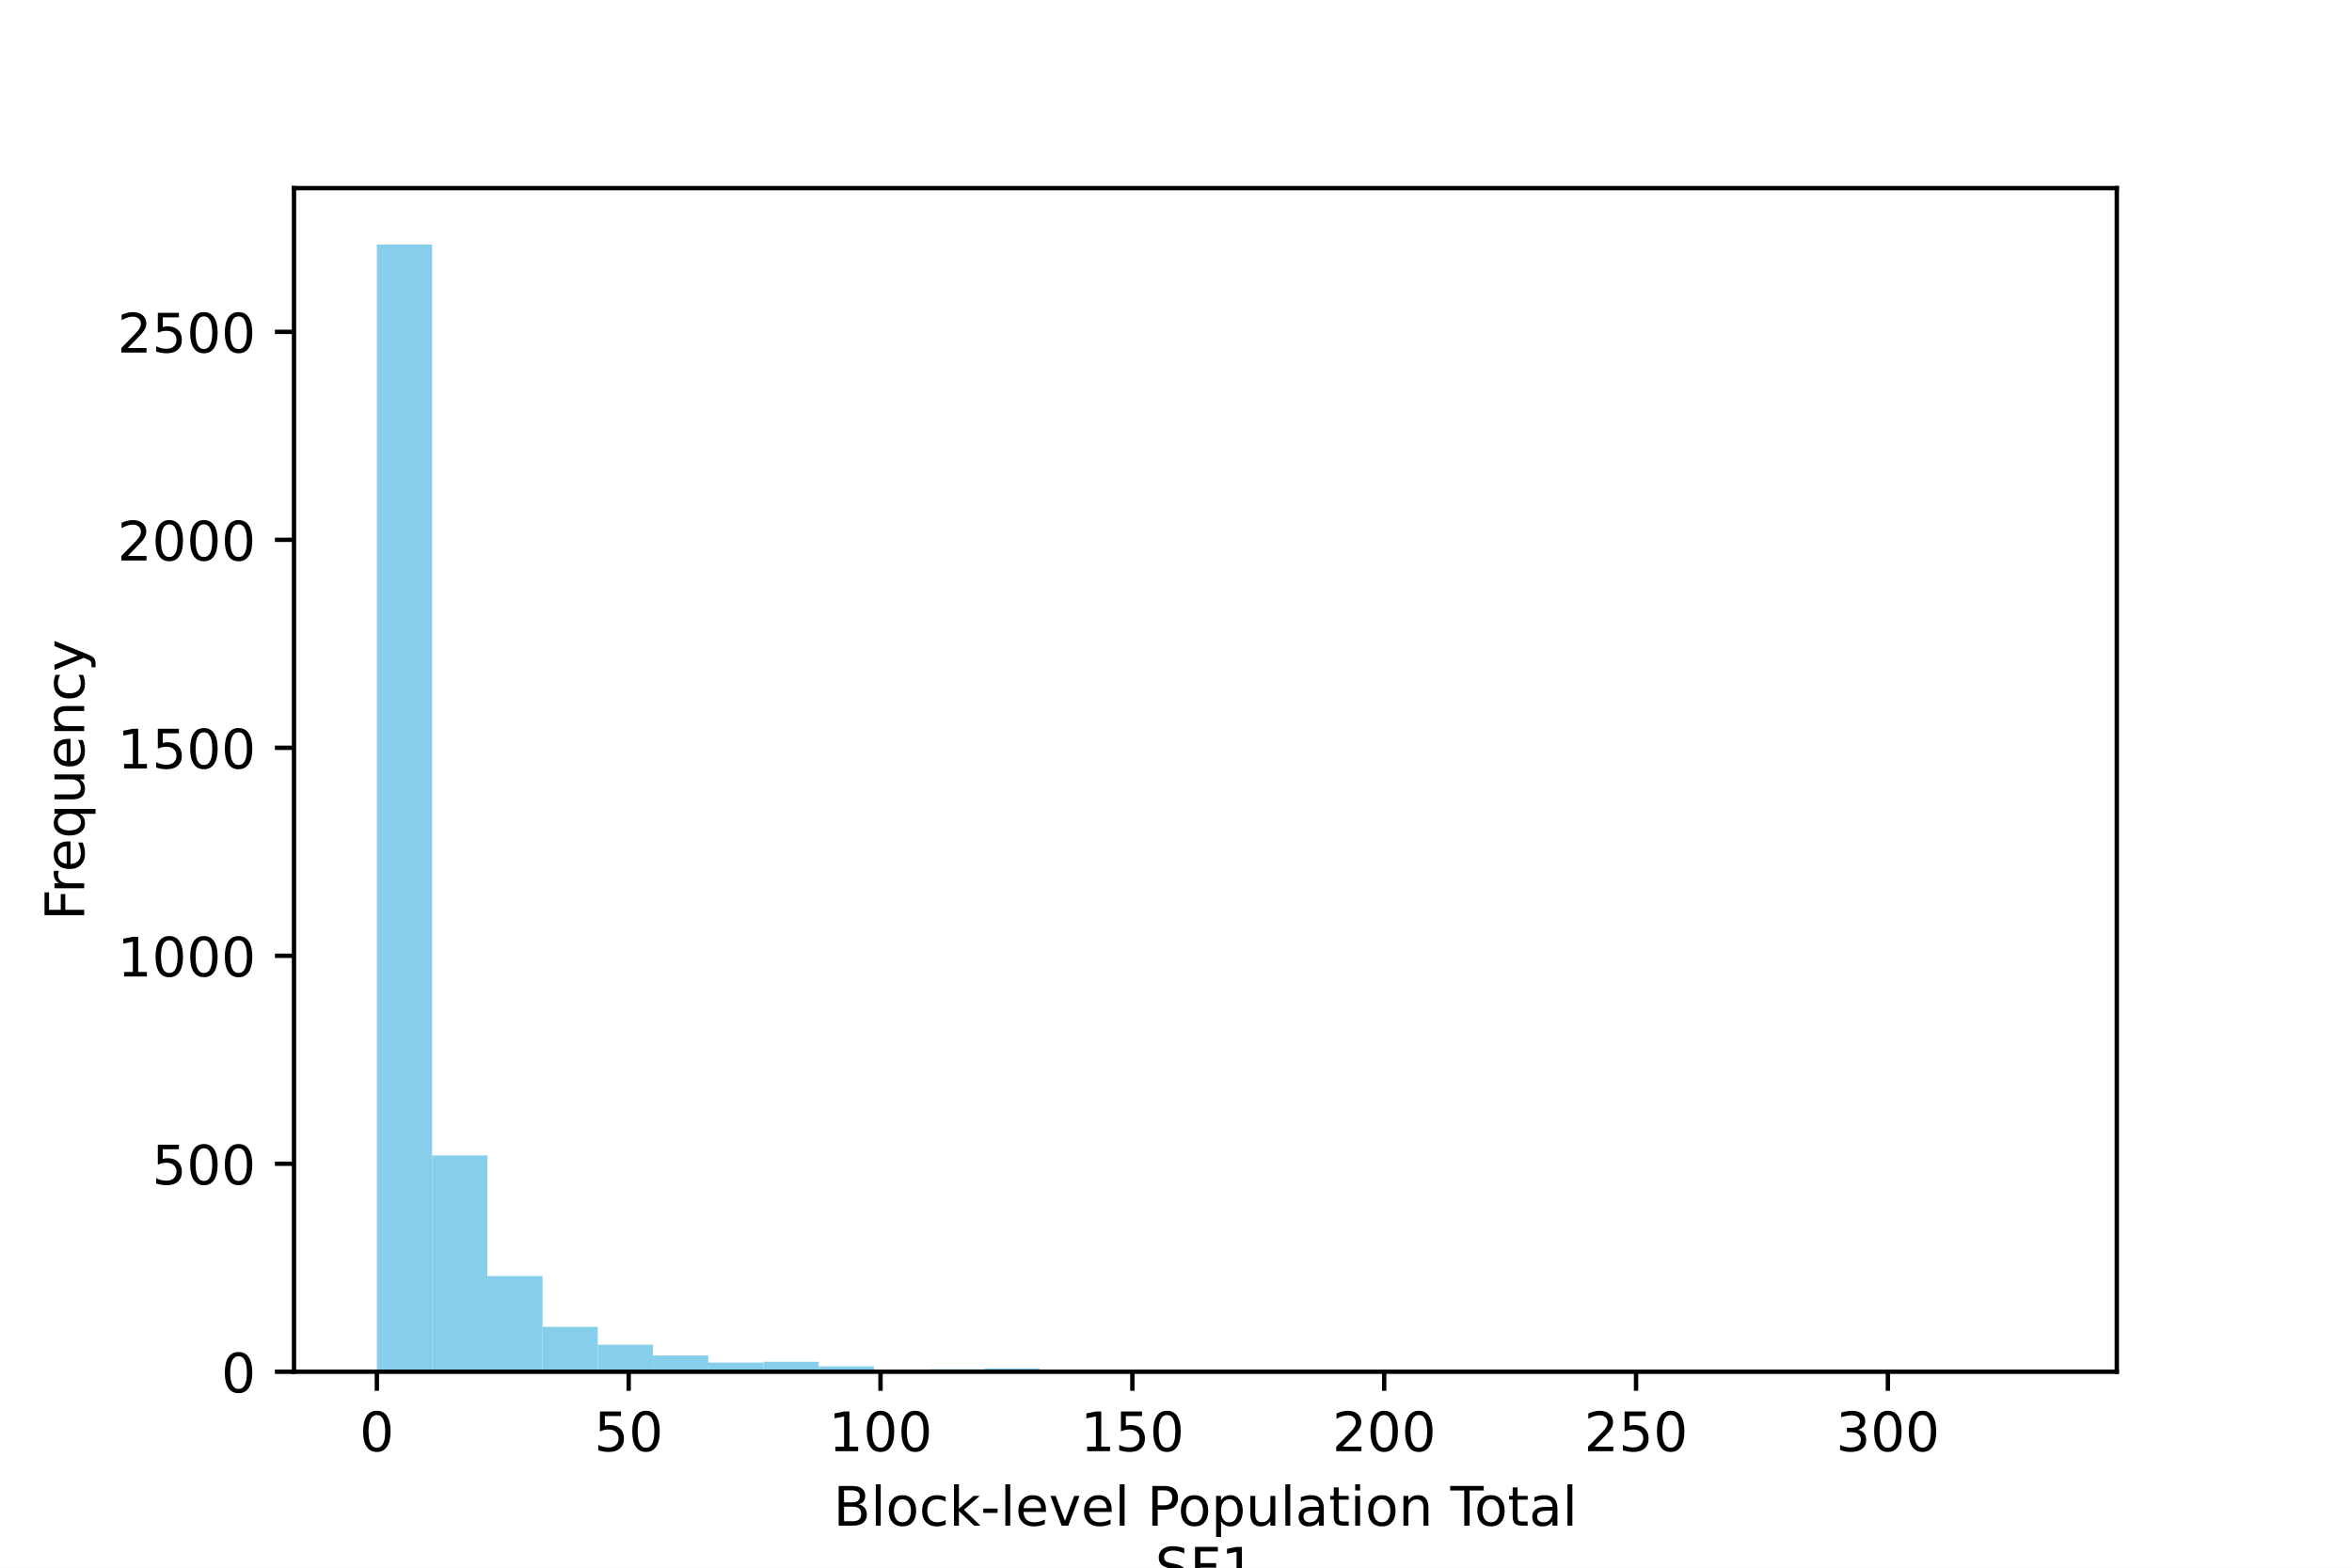
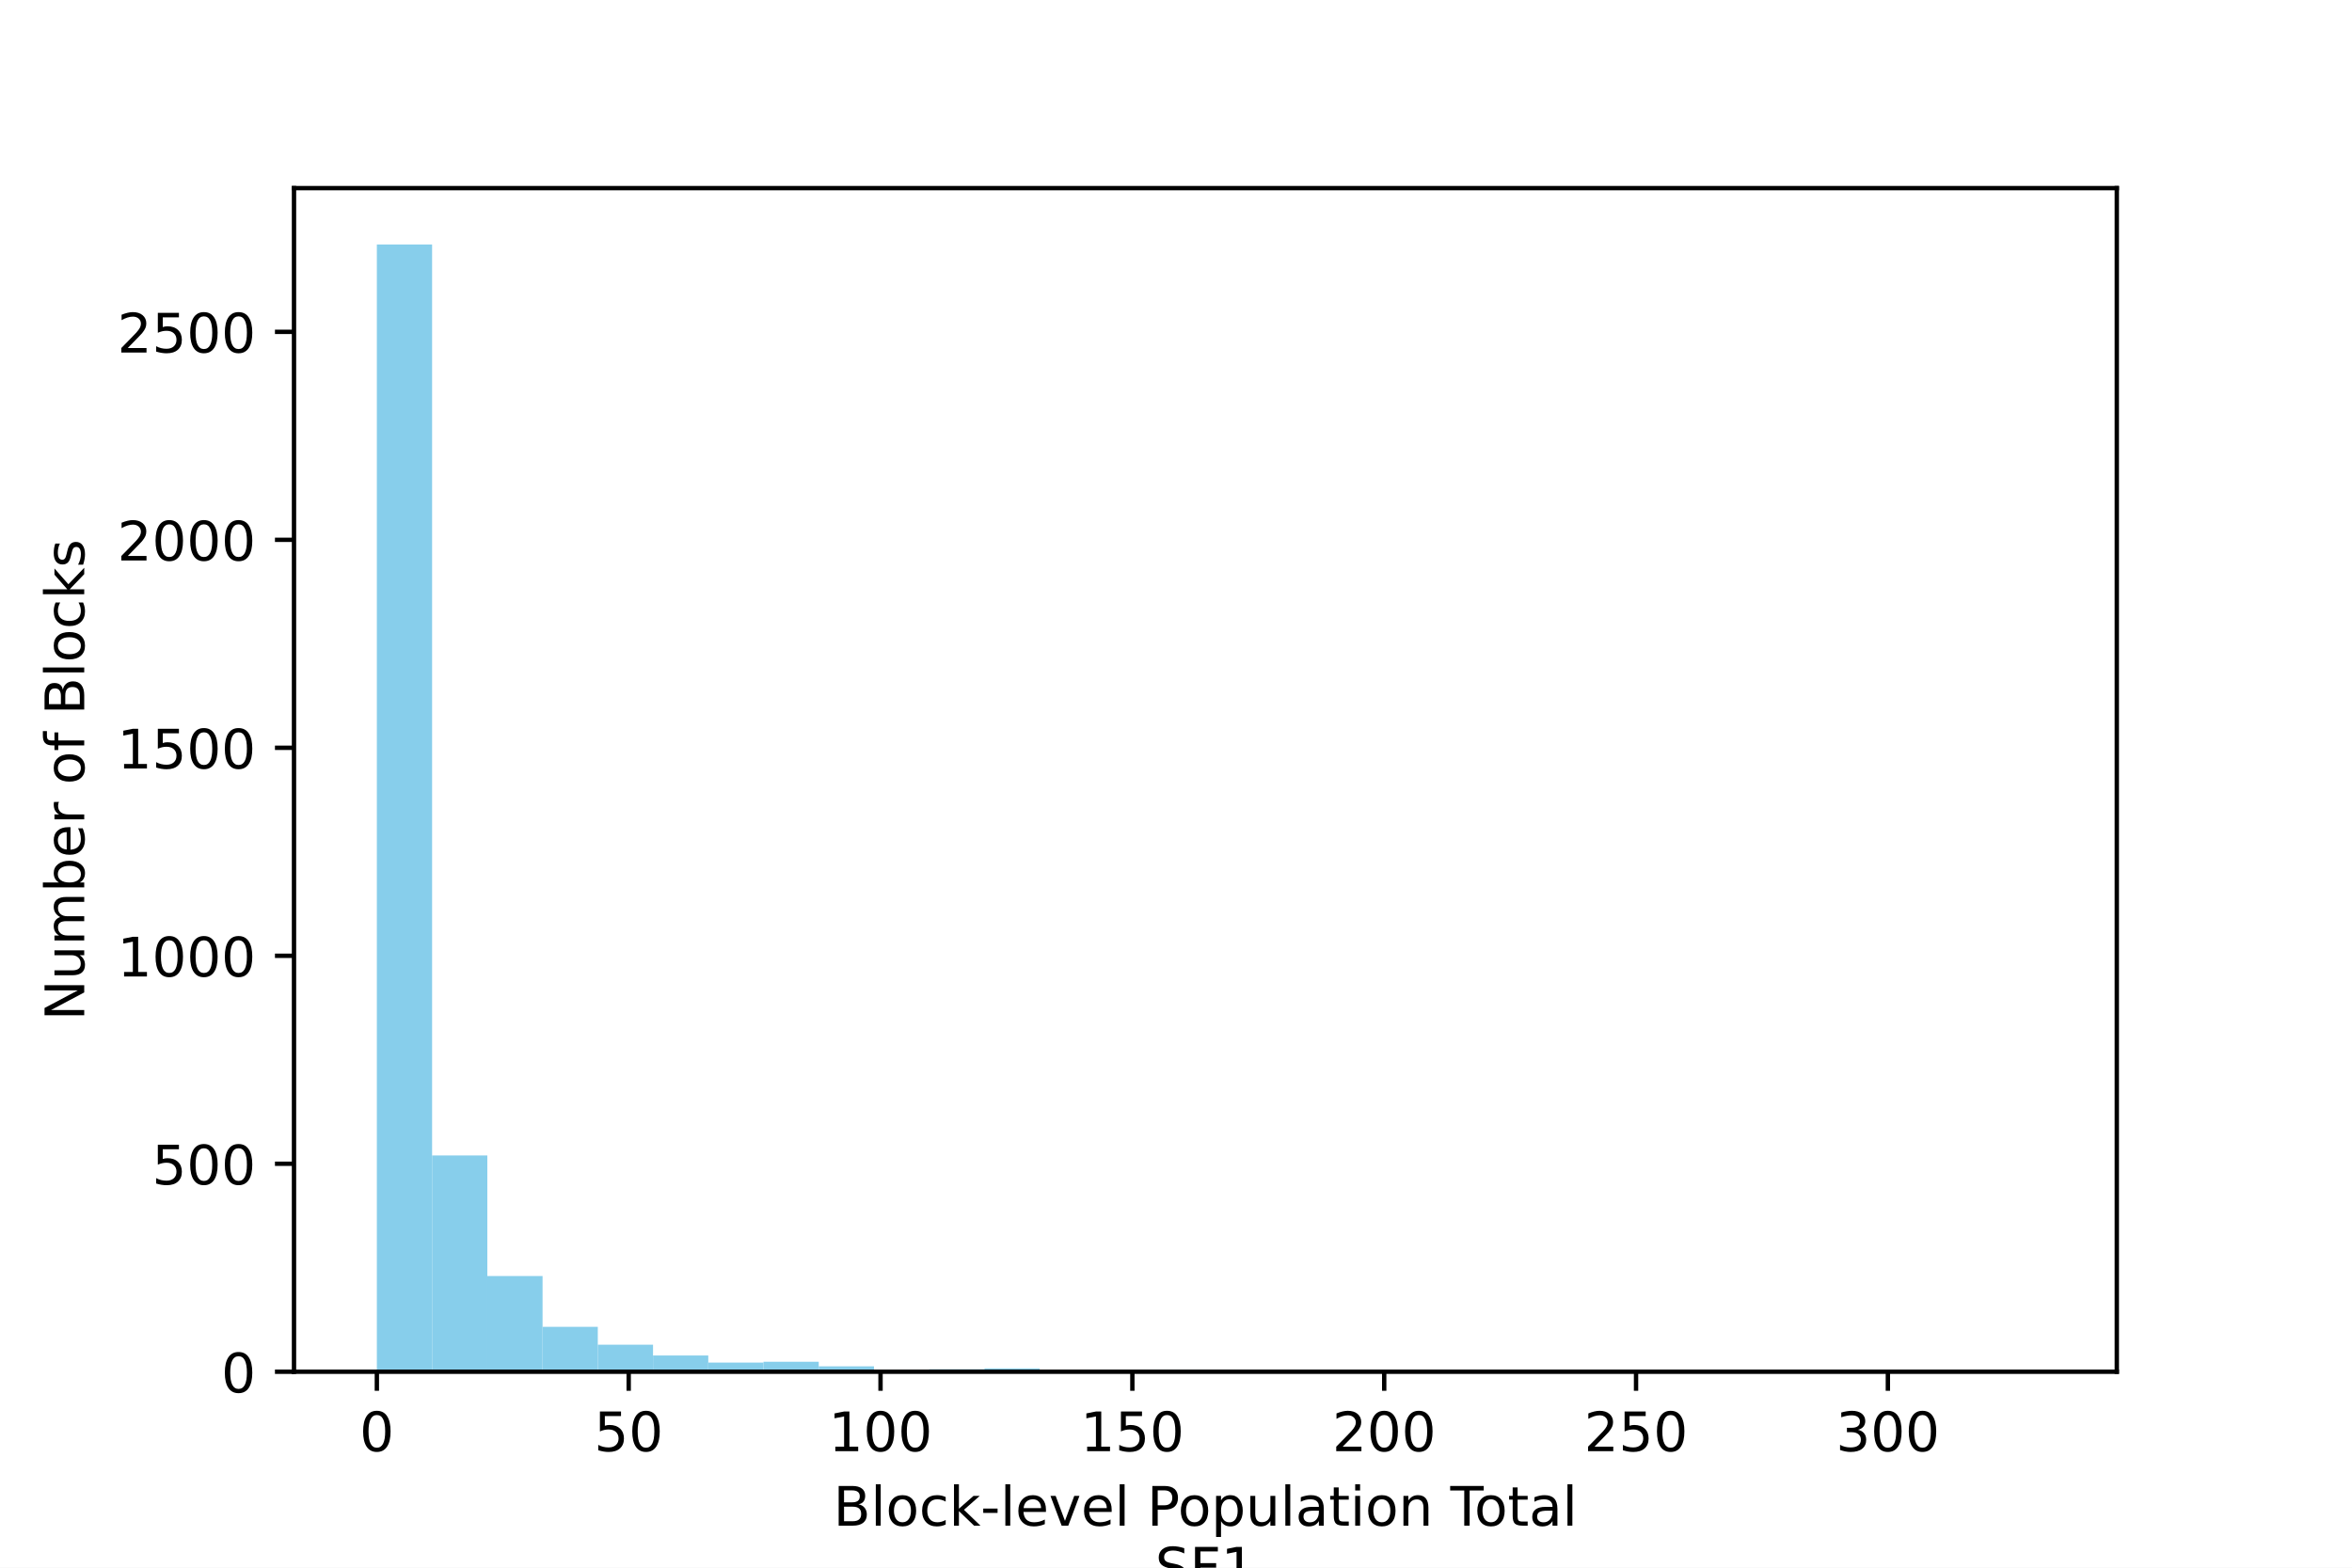
<svg xmlns="http://www.w3.org/2000/svg" xmlns:xlink="http://www.w3.org/1999/xlink" height="288pt" version="1.1" viewBox="0 0 432 288" width="432pt">
  <defs>
    <style type="text/css">
*{stroke-linecap:butt;stroke-linejoin:round;}
  </style>
  </defs>
  <g id="figure_1">
    <g id="patch_1">
      <path d="M 0 288  L 432 288  L 432 0  L 0 0  z " style="fill:#ffffff;" />
    </g>
    <g id="axes_1">
      <g id="patch_2">
        <path d="M 54 252  L 388.8 252  L 388.8 34.56  L 54 34.56  z " style="fill:#ffffff;" />
      </g>
      <g id="patch_3">
-         <path clip-path="url(#p2e52cd8419)" d="M 69.218 252  L 79.364 252  L 79.364 44.914  L 69.218 44.914  z " style="fill:#87ceeb;" />
+         <path clip-path="url(#p27dd9c31ef)" d="M 69.218 252  L 79.364 252  L 79.364 44.914  L 69.218 44.914  z " style="fill:#87ceeb;" />
      </g>
      <g id="patch_4">
-         <path clip-path="url(#p2e52cd8419)" d="M 79.364 252  L 89.509 252  L 89.509 212.264  L 79.364 212.264  z " style="fill:#87ceeb;" />
+         <path clip-path="url(#p27dd9c31ef)" d="M 79.364 252  L 89.509 252  L 89.509 212.264  L 79.364 212.264  z " style="fill:#87ceeb;" />
      </g>
      <g id="patch_5">
-         <path clip-path="url(#p2e52cd8419)" d="M 89.509 252  L 99.655 252  L 99.655 234.424  L 89.509 234.424  z " style="fill:#87ceeb;" />
+         <path clip-path="url(#p27dd9c31ef)" d="M 89.509 252  L 99.655 252  L 99.655 234.424  L 89.509 234.424  z " style="fill:#87ceeb;" />
      </g>
      <g id="patch_6">
-         <path clip-path="url(#p2e52cd8419)" d="M 99.655 252  L 109.8 252  L 109.8 243.747  L 99.655 243.747  z " style="fill:#87ceeb;" />
+         <path clip-path="url(#p27dd9c31ef)" d="M 99.655 252  L 109.8 252  L 109.8 243.747  L 99.655 243.747  z " style="fill:#87ceeb;" />
      </g>
      <g id="patch_7">
-         <path clip-path="url(#p2e52cd8419)" d="M 109.8 252  L 119.945 252  L 119.945 247.033  L 109.8 247.033  z " style="fill:#87ceeb;" />
+         <path clip-path="url(#p27dd9c31ef)" d="M 109.8 252  L 119.945 252  L 119.945 247.033  L 109.8 247.033  z " style="fill:#87ceeb;" />
      </g>
      <g id="patch_8">
-         <path clip-path="url(#p2e52cd8419)" d="M 119.945 252  L 130.091 252  L 130.091 249.02  L 119.945 249.02  z " style="fill:#87ceeb;" />
+         <path clip-path="url(#p27dd9c31ef)" d="M 119.945 252  L 130.091 252  L 130.091 249.02  L 119.945 249.02  z " style="fill:#87ceeb;" />
      </g>
      <g id="patch_9">
-         <path clip-path="url(#p2e52cd8419)" d="M 130.091 252  L 140.236 252  L 140.236 250.319  L 130.091 250.319  z " style="fill:#87ceeb;" />
+         <path clip-path="url(#p27dd9c31ef)" d="M 130.091 252  L 140.236 252  L 140.236 250.319  L 130.091 250.319  z " style="fill:#87ceeb;" />
      </g>
      <g id="patch_10">
-         <path clip-path="url(#p2e52cd8419)" d="M 140.236 252  L 150.382 252  L 150.382 250.166  L 140.236 250.166  z " style="fill:#87ceeb;" />
+         <path clip-path="url(#p27dd9c31ef)" d="M 140.236 252  L 150.382 252  L 150.382 250.166  L 140.236 250.166  z " style="fill:#87ceeb;" />
      </g>
      <g id="patch_11">
-         <path clip-path="url(#p2e52cd8419)" d="M 150.382 252  L 160.527 252  L 160.527 251.007  L 150.382 251.007  z " style="fill:#87ceeb;" />
+         <path clip-path="url(#p27dd9c31ef)" d="M 150.382 252  L 160.527 252  L 160.527 251.007  L 150.382 251.007  z " style="fill:#87ceeb;" />
      </g>
      <g id="patch_12">
-         <path clip-path="url(#p2e52cd8419)" d="M 160.527 252  L 170.673 252  L 170.673 251.694  L 160.527 251.694  z " style="fill:#87ceeb;" />
+         <path clip-path="url(#p27dd9c31ef)" d="M 160.527 252  L 170.673 252  L 170.673 251.694  L 160.527 251.694  z " style="fill:#87ceeb;" />
      </g>
      <g id="patch_13">
-         <path clip-path="url(#p2e52cd8419)" d="M 170.673 252  L 180.818 252  L 180.818 251.542  L 170.673 251.542  z " style="fill:#87ceeb;" />
+         <path clip-path="url(#p27dd9c31ef)" d="M 170.673 252  L 180.818 252  L 180.818 251.542  L 170.673 251.542  z " style="fill:#87ceeb;" />
      </g>
      <g id="patch_14">
-         <path clip-path="url(#p2e52cd8419)" d="M 180.818 252  L 190.964 252  L 190.964 251.389  L 180.818 251.389  z " style="fill:#87ceeb;" />
+         <path clip-path="url(#p27dd9c31ef)" d="M 180.818 252  L 190.964 252  L 190.964 251.389  L 180.818 251.389  z " style="fill:#87ceeb;" />
      </g>
      <g id="patch_15">
-         <path clip-path="url(#p2e52cd8419)" d="M 190.964 252  L 201.109 252  L 201.109 251.771  L 190.964 251.771  z " style="fill:#87ceeb;" />
+         <path clip-path="url(#p27dd9c31ef)" d="M 190.964 252  L 201.109 252  L 201.109 251.771  L 190.964 251.771  z " style="fill:#87ceeb;" />
      </g>
      <g id="patch_16">
-         <path clip-path="url(#p2e52cd8419)" d="M 201.109 252  L 211.255 252  L 211.255 251.924  L 201.109 251.924  z " style="fill:#87ceeb;" />
+         <path clip-path="url(#p27dd9c31ef)" d="M 201.109 252  L 211.255 252  L 211.255 251.924  L 201.109 251.924  z " style="fill:#87ceeb;" />
      </g>
      <g id="patch_17">
-         <path clip-path="url(#p2e52cd8419)" d="M 211.255 252  L 221.4 252  L 221.4 251.618  L 211.255 251.618  z " style="fill:#87ceeb;" />
+         <path clip-path="url(#p27dd9c31ef)" d="M 211.255 252  L 221.4 252  L 221.4 251.618  L 211.255 251.618  z " style="fill:#87ceeb;" />
      </g>
      <g id="patch_18">
-         <path clip-path="url(#p2e52cd8419)" d="M 221.4 252  L 231.545 252  L 231.545 251.924  L 221.4 251.924  z " style="fill:#87ceeb;" />
+         <path clip-path="url(#p27dd9c31ef)" d="M 221.4 252  L 231.545 252  L 231.545 251.924  L 221.4 251.924  z " style="fill:#87ceeb;" />
      </g>
      <g id="patch_19">
-         <path clip-path="url(#p2e52cd8419)" d="M 231.545 252  L 241.691 252  L 241.691 251.924  L 231.545 251.924  z " style="fill:#87ceeb;" />
+         <path clip-path="url(#p27dd9c31ef)" d="M 231.545 252  L 241.691 252  L 241.691 251.924  L 231.545 251.924  z " style="fill:#87ceeb;" />
      </g>
      <g id="patch_20">
-         <path clip-path="url(#p2e52cd8419)" d="M 241.691 252  L 251.836 252  L 251.836 251.847  L 241.691 251.847  z " style="fill:#87ceeb;" />
+         <path clip-path="url(#p27dd9c31ef)" d="M 241.691 252  L 251.836 252  L 251.836 251.847  L 241.691 251.847  z " style="fill:#87ceeb;" />
      </g>
      <g id="patch_21">
-         <path clip-path="url(#p2e52cd8419)" d="M 251.836 252  L 261.982 252  L 261.982 252  L 251.836 252  z " style="fill:#87ceeb;" />
+         <path clip-path="url(#p27dd9c31ef)" d="M 251.836 252  L 261.982 252  L 261.982 252  L 251.836 252  z " style="fill:#87ceeb;" />
      </g>
      <g id="patch_22">
-         <path clip-path="url(#p2e52cd8419)" d="M 261.982 252  L 272.127 252  L 272.127 251.924  L 261.982 251.924  z " style="fill:#87ceeb;" />
+         <path clip-path="url(#p27dd9c31ef)" d="M 261.982 252  L 272.127 252  L 272.127 251.924  L 261.982 251.924  z " style="fill:#87ceeb;" />
      </g>
      <g id="patch_23">
-         <path clip-path="url(#p2e52cd8419)" d="M 272.127 252  L 282.273 252  L 282.273 252  L 272.127 252  z " style="fill:#87ceeb;" />
+         <path clip-path="url(#p27dd9c31ef)" d="M 272.127 252  L 282.273 252  L 282.273 252  L 272.127 252  z " style="fill:#87ceeb;" />
      </g>
      <g id="patch_24">
-         <path clip-path="url(#p2e52cd8419)" d="M 282.273 252  L 292.418 252  L 292.418 252  L 282.273 252  z " style="fill:#87ceeb;" />
+         <path clip-path="url(#p27dd9c31ef)" d="M 282.273 252  L 292.418 252  L 292.418 252  L 282.273 252  z " style="fill:#87ceeb;" />
      </g>
      <g id="patch_25">
-         <path clip-path="url(#p2e52cd8419)" d="M 292.418 252  L 302.564 252  L 302.564 251.924  L 292.418 251.924  z " style="fill:#87ceeb;" />
+         <path clip-path="url(#p27dd9c31ef)" d="M 292.418 252  L 302.564 252  L 302.564 251.924  L 292.418 251.924  z " style="fill:#87ceeb;" />
      </g>
      <g id="patch_26">
-         <path clip-path="url(#p2e52cd8419)" d="M 302.564 252  L 312.709 252  L 312.709 251.924  L 302.564 251.924  z " style="fill:#87ceeb;" />
+         <path clip-path="url(#p27dd9c31ef)" d="M 302.564 252  L 312.709 252  L 312.709 251.924  L 302.564 251.924  z " style="fill:#87ceeb;" />
      </g>
      <g id="patch_27">
-         <path clip-path="url(#p2e52cd8419)" d="M 312.709 252  L 322.855 252  L 322.855 252  L 312.709 252  z " style="fill:#87ceeb;" />
+         <path clip-path="url(#p27dd9c31ef)" d="M 312.709 252  L 322.855 252  L 322.855 252  L 312.709 252  z " style="fill:#87ceeb;" />
      </g>
      <g id="patch_28">
-         <path clip-path="url(#p2e52cd8419)" d="M 322.855 252  L 333 252  L 333 252  L 322.855 252  z " style="fill:#87ceeb;" />
+         <path clip-path="url(#p27dd9c31ef)" d="M 322.855 252  L 333 252  L 333 252  L 322.855 252  z " style="fill:#87ceeb;" />
      </g>
      <g id="patch_29">
-         <path clip-path="url(#p2e52cd8419)" d="M 333 252  L 343.145 252  L 343.145 251.924  L 333 251.924  z " style="fill:#87ceeb;" />
+         <path clip-path="url(#p27dd9c31ef)" d="M 333 252  L 343.145 252  L 343.145 251.924  L 333 251.924  z " style="fill:#87ceeb;" />
      </g>
      <g id="patch_30">
-         <path clip-path="url(#p2e52cd8419)" d="M 343.145 252  L 353.291 252  L 353.291 251.924  L 343.145 251.924  z " style="fill:#87ceeb;" />
+         <path clip-path="url(#p27dd9c31ef)" d="M 343.145 252  L 353.291 252  L 353.291 251.924  L 343.145 251.924  z " style="fill:#87ceeb;" />
      </g>
      <g id="patch_31">
-         <path clip-path="url(#p2e52cd8419)" d="M 353.291 252  L 363.436 252  L 363.436 252  L 353.291 252  z " style="fill:#87ceeb;" />
+         <path clip-path="url(#p27dd9c31ef)" d="M 353.291 252  L 363.436 252  L 363.436 252  L 353.291 252  z " style="fill:#87ceeb;" />
      </g>
      <g id="patch_32">
-         <path clip-path="url(#p2e52cd8419)" d="M 363.436 252  L 373.582 252  L 373.582 251.847  L 363.436 251.847  z " style="fill:#87ceeb;" />
+         <path clip-path="url(#p27dd9c31ef)" d="M 363.436 252  L 373.582 252  L 373.582 251.847  L 363.436 251.847  z " style="fill:#87ceeb;" />
      </g>
      <g id="matplotlib.axis_1">
        <g id="xtick_1">
          <g id="line2d_1">
            <defs>
-               <path d="M 0 0  L 0 3.5  " id="me31dadf4d3" style="stroke:#000000;stroke-width:0.8;" />
-             </defs>
-             <g>
-               <use style="stroke:#000000;stroke-width:0.8;" x="69.218" xlink:href="#me31dadf4d3" y="252" />
+               <path d="M 0 0  L 0 3.5  " id="mb5f21ae2e0" style="stroke:#000000;stroke-width:0.8;" />
+             </defs>
+             <g>
+               <use style="stroke:#000000;stroke-width:0.8;" x="69.218" xlink:href="#mb5f21ae2e0" y="252" />
            </g>
          </g>
          <g id="text_1">
            <defs>
              <path d="M 31.781 66.406  Q 24.172 66.406 20.328 58.906  Q 16.5 51.422 16.5 36.375  Q 16.5 21.391 20.328 13.891  Q 24.172 6.391 31.781 6.391  Q 39.453 6.391 43.281 13.891  Q 47.125 21.391 47.125 36.375  Q 47.125 51.422 43.281 58.906  Q 39.453 66.406 31.781 66.406  z M 31.781 74.219  Q 44.047 74.219 50.516 64.516  Q 56.984 54.828 56.984 36.375  Q 56.984 17.969 50.516 8.266  Q 44.047 -1.422 31.781 -1.422  Q 19.531 -1.422 13.062 8.266  Q 6.594 17.969 6.594 36.375  Q 6.594 54.828 13.062 64.516  Q 19.531 74.219 31.781 74.219  z " id="DejaVuSans-48" />
            </defs>
            <g transform="translate(66.03693 266.5984)scale(0.1 -0.1)">
              <use xlink:href="#DejaVuSans-48" />
            </g>
          </g>
        </g>
        <g id="xtick_2">
          <g id="line2d_2">
            <g>
-               <use style="stroke:#000000;stroke-width:0.8;" x="115.474" xlink:href="#me31dadf4d3" y="252" />
+               <use style="stroke:#000000;stroke-width:0.8;" x="115.474" xlink:href="#mb5f21ae2e0" y="252" />
            </g>
          </g>
          <g id="text_2">
            <defs>
              <path d="M 10.797 72.906  L 49.516 72.906  L 49.516 64.594  L 19.828 64.594  L 19.828 46.734  Q 21.969 47.469 24.109 47.828  Q 26.266 48.188 28.422 48.188  Q 40.625 48.188 47.75 41.5  Q 54.891 34.812 54.891 23.391  Q 54.891 11.625 47.562 5.094  Q 40.234 -1.422 26.906 -1.422  Q 22.312 -1.422 17.547 -0.641  Q 12.797 0.141 7.719 1.703  L 7.719 11.625  Q 12.109 9.234 16.797 8.062  Q 21.484 6.891 26.703 6.891  Q 35.156 6.891 40.078 11.328  Q 45.016 15.766 45.016 23.391  Q 45.016 31 40.078 35.438  Q 35.156 39.891 26.703 39.891  Q 22.75 39.891 18.812 39.016  Q 14.891 38.141 10.797 36.281  z " id="DejaVuSans-53" />
            </defs>
            <g transform="translate(109.1116 266.5984)scale(0.1 -0.1)">
              <use xlink:href="#DejaVuSans-53" />
              <use x="63.623" xlink:href="#DejaVuSans-48" />
            </g>
          </g>
        </g>
        <g id="xtick_3">
          <g id="line2d_3">
            <g>
-               <use style="stroke:#000000;stroke-width:0.8;" x="161.73" xlink:href="#me31dadf4d3" y="252" />
+               <use style="stroke:#000000;stroke-width:0.8;" x="161.73" xlink:href="#mb5f21ae2e0" y="252" />
            </g>
          </g>
          <g id="text_3">
            <defs>
              <path d="M 12.406 8.297  L 28.516 8.297  L 28.516 63.922  L 10.984 60.406  L 10.984 69.391  L 28.422 72.906  L 38.281 72.906  L 38.281 8.297  L 54.391 8.297  L 54.391 0  L 12.406 0  z " id="DejaVuSans-49" />
            </defs>
            <g transform="translate(152.1862 266.5984)scale(0.1 -0.1)">
              <use xlink:href="#DejaVuSans-49" />
              <use x="63.623" xlink:href="#DejaVuSans-48" />
              <use x="127.246" xlink:href="#DejaVuSans-48" />
            </g>
          </g>
        </g>
        <g id="xtick_4">
          <g id="line2d_4">
            <g>
-               <use style="stroke:#000000;stroke-width:0.8;" x="207.986" xlink:href="#me31dadf4d3" y="252" />
+               <use style="stroke:#000000;stroke-width:0.8;" x="207.986" xlink:href="#mb5f21ae2e0" y="252" />
            </g>
          </g>
          <g id="text_4">
            <g transform="translate(198.442 266.5984)scale(0.1 -0.1)">
              <use xlink:href="#DejaVuSans-49" />
              <use x="63.623" xlink:href="#DejaVuSans-53" />
              <use x="127.246" xlink:href="#DejaVuSans-48" />
            </g>
          </g>
        </g>
        <g id="xtick_5">
          <g id="line2d_5">
            <g>
-               <use style="stroke:#000000;stroke-width:0.8;" x="254.242" xlink:href="#me31dadf4d3" y="252" />
+               <use style="stroke:#000000;stroke-width:0.8;" x="254.242" xlink:href="#mb5f21ae2e0" y="252" />
            </g>
          </g>
          <g id="text_5">
            <defs>
              <path d="M 19.188 8.297  L 53.609 8.297  L 53.609 0  L 7.328 0  L 7.328 8.297  Q 12.938 14.109 22.625 23.891  Q 32.328 33.688 34.812 36.531  Q 39.547 41.844 41.422 45.531  Q 43.312 49.219 43.312 52.781  Q 43.312 58.594 39.234 62.25  Q 35.156 65.922 28.609 65.922  Q 23.969 65.922 18.812 64.312  Q 13.672 62.703 7.812 59.422  L 7.812 69.391  Q 13.766 71.781 18.938 73  Q 24.125 74.219 28.422 74.219  Q 39.75 74.219 46.484 68.547  Q 53.219 62.891 53.219 53.422  Q 53.219 48.922 51.531 44.891  Q 49.859 40.875 45.406 35.406  Q 44.188 33.984 37.641 27.219  Q 31.109 20.453 19.188 8.297  z " id="DejaVuSans-50" />
            </defs>
            <g transform="translate(244.6979 266.5984)scale(0.1 -0.1)">
              <use xlink:href="#DejaVuSans-50" />
              <use x="63.623" xlink:href="#DejaVuSans-48" />
              <use x="127.246" xlink:href="#DejaVuSans-48" />
            </g>
          </g>
        </g>
        <g id="xtick_6">
          <g id="line2d_6">
            <g>
-               <use style="stroke:#000000;stroke-width:0.8;" x="300.498" xlink:href="#me31dadf4d3" y="252" />
+               <use style="stroke:#000000;stroke-width:0.8;" x="300.498" xlink:href="#mb5f21ae2e0" y="252" />
            </g>
          </g>
          <g id="text_6">
            <g transform="translate(290.9538 266.5984)scale(0.1 -0.1)">
              <use xlink:href="#DejaVuSans-50" />
              <use x="63.623" xlink:href="#DejaVuSans-53" />
              <use x="127.246" xlink:href="#DejaVuSans-48" />
            </g>
          </g>
        </g>
        <g id="xtick_7">
          <g id="line2d_7">
            <g>
-               <use style="stroke:#000000;stroke-width:0.8;" x="346.753" xlink:href="#me31dadf4d3" y="252" />
+               <use style="stroke:#000000;stroke-width:0.8;" x="346.753" xlink:href="#mb5f21ae2e0" y="252" />
            </g>
          </g>
          <g id="text_7">
            <defs>
              <path d="M 40.578 39.312  Q 47.656 37.797 51.625 33  Q 55.609 28.219 55.609 21.188  Q 55.609 10.406 48.188 4.484  Q 40.766 -1.422 27.094 -1.422  Q 22.516 -1.422 17.656 -0.516  Q 12.797 0.391 7.625 2.203  L 7.625 11.719  Q 11.719 9.328 16.594 8.109  Q 21.484 6.891 26.812 6.891  Q 36.078 6.891 40.938 10.547  Q 45.797 14.203 45.797 21.188  Q 45.797 27.641 41.281 31.266  Q 36.766 34.906 28.719 34.906  L 20.219 34.906  L 20.219 43.016  L 29.109 43.016  Q 36.375 43.016 40.234 45.922  Q 44.094 48.828 44.094 54.297  Q 44.094 59.906 40.109 62.906  Q 36.141 65.922 28.719 65.922  Q 24.656 65.922 20.016 65.031  Q 15.375 64.156 9.812 62.312  L 9.812 71.094  Q 15.438 72.656 20.344 73.438  Q 25.25 74.219 29.594 74.219  Q 40.828 74.219 47.359 69.109  Q 53.906 64.016 53.906 55.328  Q 53.906 49.266 50.438 45.094  Q 46.969 40.922 40.578 39.312  z " id="DejaVuSans-51" />
            </defs>
            <g transform="translate(337.2097 266.5984)scale(0.1 -0.1)">
              <use xlink:href="#DejaVuSans-51" />
              <use x="63.623" xlink:href="#DejaVuSans-48" />
              <use x="127.246" xlink:href="#DejaVuSans-48" />
            </g>
          </g>
        </g>
        <g id="text_8">
          <defs>
            <path d="M 19.672 34.812  L 19.672 8.109  L 35.5 8.109  Q 43.453 8.109 47.281 11.406  Q 51.125 14.703 51.125 21.484  Q 51.125 28.328 47.281 31.562  Q 43.453 34.812 35.5 34.812  z M 19.672 64.797  L 19.672 42.828  L 34.281 42.828  Q 41.5 42.828 45.031 45.531  Q 48.578 48.25 48.578 53.812  Q 48.578 59.328 45.031 62.062  Q 41.5 64.797 34.281 64.797  z M 9.812 72.906  L 35.016 72.906  Q 46.297 72.906 52.391 68.219  Q 58.5 63.531 58.5 54.891  Q 58.5 48.188 55.375 44.234  Q 52.25 40.281 46.188 39.312  Q 53.469 37.75 57.5 32.781  Q 61.531 27.828 61.531 20.406  Q 61.531 10.641 54.891 5.312  Q 48.25 0 35.984 0  L 9.812 0  z " id="DejaVuSans-66" />
            <path d="M 9.422 75.984  L 18.406 75.984  L 18.406 0  L 9.422 0  z " id="DejaVuSans-108" />
            <path d="M 30.609 48.391  Q 23.391 48.391 19.188 42.75  Q 14.984 37.109 14.984 27.297  Q 14.984 17.484 19.156 11.844  Q 23.344 6.203 30.609 6.203  Q 37.797 6.203 41.984 11.859  Q 46.188 17.531 46.188 27.297  Q 46.188 37.016 41.984 42.703  Q 37.797 48.391 30.609 48.391  z M 30.609 56  Q 42.328 56 49.016 48.375  Q 55.719 40.766 55.719 27.297  Q 55.719 13.875 49.016 6.219  Q 42.328 -1.422 30.609 -1.422  Q 18.844 -1.422 12.172 6.219  Q 5.516 13.875 5.516 27.297  Q 5.516 40.766 12.172 48.375  Q 18.844 56 30.609 56  z " id="DejaVuSans-111" />
            <path d="M 48.781 52.594  L 48.781 44.188  Q 44.969 46.297 41.141 47.344  Q 37.312 48.391 33.406 48.391  Q 24.656 48.391 19.812 42.844  Q 14.984 37.312 14.984 27.297  Q 14.984 17.281 19.812 11.734  Q 24.656 6.203 33.406 6.203  Q 37.312 6.203 41.141 7.25  Q 44.969 8.297 48.781 10.406  L 48.781 2.094  Q 45.016 0.344 40.984 -0.531  Q 36.969 -1.422 32.422 -1.422  Q 20.062 -1.422 12.781 6.344  Q 5.516 14.109 5.516 27.297  Q 5.516 40.672 12.859 48.328  Q 20.219 56 33.016 56  Q 37.156 56 41.109 55.141  Q 45.062 54.297 48.781 52.594  z " id="DejaVuSans-99" />
            <path d="M 9.078 75.984  L 18.109 75.984  L 18.109 31.109  L 44.922 54.688  L 56.391 54.688  L 27.391 29.109  L 57.625 0  L 45.906 0  L 18.109 26.703  L 18.109 0  L 9.078 0  z " id="DejaVuSans-107" />
            <path d="M 4.891 31.391  L 31.203 31.391  L 31.203 23.391  L 4.891 23.391  z " id="DejaVuSans-45" />
            <path d="M 56.203 29.594  L 56.203 25.203  L 14.891 25.203  Q 15.484 15.922 20.484 11.062  Q 25.484 6.203 34.422 6.203  Q 39.594 6.203 44.453 7.469  Q 49.312 8.734 54.109 11.281  L 54.109 2.781  Q 49.266 0.734 44.188 -0.344  Q 39.109 -1.422 33.891 -1.422  Q 20.797 -1.422 13.156 6.188  Q 5.516 13.812 5.516 26.812  Q 5.516 40.234 12.766 48.109  Q 20.016 56 32.328 56  Q 43.359 56 49.781 48.891  Q 56.203 41.797 56.203 29.594  z M 47.219 32.234  Q 47.125 39.594 43.094 43.984  Q 39.062 48.391 32.422 48.391  Q 24.906 48.391 20.391 44.141  Q 15.875 39.891 15.188 32.172  z " id="DejaVuSans-101" />
            <path d="M 2.984 54.688  L 12.5 54.688  L 29.594 8.797  L 46.688 54.688  L 56.203 54.688  L 35.688 0  L 23.484 0  z " id="DejaVuSans-118" />
            <path id="DejaVuSans-32" />
            <path d="M 19.672 64.797  L 19.672 37.406  L 32.078 37.406  Q 38.969 37.406 42.719 40.969  Q 46.484 44.531 46.484 51.125  Q 46.484 57.672 42.719 61.234  Q 38.969 64.797 32.078 64.797  z M 9.812 72.906  L 32.078 72.906  Q 44.344 72.906 50.609 67.359  Q 56.891 61.812 56.891 51.125  Q 56.891 40.328 50.609 34.812  Q 44.344 29.297 32.078 29.297  L 19.672 29.297  L 19.672 0  L 9.812 0  z " id="DejaVuSans-80" />
            <path d="M 18.109 8.203  L 18.109 -20.797  L 9.078 -20.797  L 9.078 54.688  L 18.109 54.688  L 18.109 46.391  Q 20.953 51.266 25.266 53.625  Q 29.594 56 35.594 56  Q 45.562 56 51.781 48.094  Q 58.016 40.188 58.016 27.297  Q 58.016 14.406 51.781 6.484  Q 45.562 -1.422 35.594 -1.422  Q 29.594 -1.422 25.266 0.953  Q 20.953 3.328 18.109 8.203  z M 48.688 27.297  Q 48.688 37.203 44.609 42.844  Q 40.531 48.484 33.406 48.484  Q 26.266 48.484 22.188 42.844  Q 18.109 37.203 18.109 27.297  Q 18.109 17.391 22.188 11.75  Q 26.266 6.109 33.406 6.109  Q 40.531 6.109 44.609 11.75  Q 48.688 17.391 48.688 27.297  z " id="DejaVuSans-112" />
            <path d="M 8.5 21.578  L 8.5 54.688  L 17.484 54.688  L 17.484 21.922  Q 17.484 14.156 20.5 10.266  Q 23.531 6.391 29.594 6.391  Q 36.859 6.391 41.078 11.031  Q 45.312 15.672 45.312 23.688  L 45.312 54.688  L 54.297 54.688  L 54.297 0  L 45.312 0  L 45.312 8.406  Q 42.047 3.422 37.719 1  Q 33.406 -1.422 27.688 -1.422  Q 18.266 -1.422 13.375 4.438  Q 8.5 10.297 8.5 21.578  z M 31.109 56  z " id="DejaVuSans-117" />
            <path d="M 34.281 27.484  Q 23.391 27.484 19.188 25  Q 14.984 22.516 14.984 16.5  Q 14.984 11.719 18.141 8.906  Q 21.297 6.109 26.703 6.109  Q 34.188 6.109 38.703 11.406  Q 43.219 16.703 43.219 25.484  L 43.219 27.484  z M 52.203 31.203  L 52.203 0  L 43.219 0  L 43.219 8.297  Q 40.141 3.328 35.547 0.953  Q 30.953 -1.422 24.312 -1.422  Q 15.922 -1.422 10.953 3.297  Q 6 8.016 6 15.922  Q 6 25.141 12.172 29.828  Q 18.359 34.516 30.609 34.516  L 43.219 34.516  L 43.219 35.406  Q 43.219 41.609 39.141 45  Q 35.062 48.391 27.688 48.391  Q 23 48.391 18.547 47.266  Q 14.109 46.141 10.016 43.891  L 10.016 52.203  Q 14.938 54.109 19.578 55.047  Q 24.219 56 28.609 56  Q 40.484 56 46.344 49.844  Q 52.203 43.703 52.203 31.203  z " id="DejaVuSans-97" />
            <path d="M 18.312 70.219  L 18.312 54.688  L 36.812 54.688  L 36.812 47.703  L 18.312 47.703  L 18.312 18.016  Q 18.312 11.328 20.141 9.422  Q 21.969 7.516 27.594 7.516  L 36.812 7.516  L 36.812 0  L 27.594 0  Q 17.188 0 13.234 3.875  Q 9.281 7.766 9.281 18.016  L 9.281 47.703  L 2.688 47.703  L 2.688 54.688  L 9.281 54.688  L 9.281 70.219  z " id="DejaVuSans-116" />
            <path d="M 9.422 54.688  L 18.406 54.688  L 18.406 0  L 9.422 0  z M 9.422 75.984  L 18.406 75.984  L 18.406 64.594  L 9.422 64.594  z " id="DejaVuSans-105" />
            <path d="M 54.891 33.016  L 54.891 0  L 45.906 0  L 45.906 32.719  Q 45.906 40.484 42.875 44.328  Q 39.844 48.188 33.797 48.188  Q 26.516 48.188 22.312 43.547  Q 18.109 38.922 18.109 30.906  L 18.109 0  L 9.078 0  L 9.078 54.688  L 18.109 54.688  L 18.109 46.188  Q 21.344 51.125 25.703 53.562  Q 30.078 56 35.797 56  Q 45.219 56 50.047 50.172  Q 54.891 44.344 54.891 33.016  z " id="DejaVuSans-110" />
            <path d="M -0.297 72.906  L 61.375 72.906  L 61.375 64.594  L 35.5 64.594  L 35.5 0  L 25.594 0  L 25.594 64.594  L -0.297 64.594  z " id="DejaVuSans-84" />
          </defs>
          <g transform="translate(153.0609 280.2766)scale(0.1 -0.1)">
            <use xlink:href="#DejaVuSans-66" />
            <use x="68.604" xlink:href="#DejaVuSans-108" />
            <use x="96.387" xlink:href="#DejaVuSans-111" />
            <use x="157.568" xlink:href="#DejaVuSans-99" />
            <use x="212.549" xlink:href="#DejaVuSans-107" />
            <use x="270.459" xlink:href="#DejaVuSans-45" />
            <use x="306.543" xlink:href="#DejaVuSans-108" />
            <use x="334.326" xlink:href="#DejaVuSans-101" />
            <use x="395.85" xlink:href="#DejaVuSans-118" />
            <use x="455.029" xlink:href="#DejaVuSans-101" />
            <use x="516.553" xlink:href="#DejaVuSans-108" />
            <use x="544.336" xlink:href="#DejaVuSans-32" />
            <use x="576.123" xlink:href="#DejaVuSans-80" />
            <use x="632.801" xlink:href="#DejaVuSans-111" />
            <use x="693.982" xlink:href="#DejaVuSans-112" />
            <use x="757.459" xlink:href="#DejaVuSans-117" />
            <use x="820.838" xlink:href="#DejaVuSans-108" />
            <use x="848.621" xlink:href="#DejaVuSans-97" />
            <use x="909.9" xlink:href="#DejaVuSans-116" />
            <use x="949.109" xlink:href="#DejaVuSans-105" />
            <use x="976.893" xlink:href="#DejaVuSans-111" />
            <use x="1038.074" xlink:href="#DejaVuSans-110" />
            <use x="1101.453" xlink:href="#DejaVuSans-32" />
            <use x="1133.24" xlink:href="#DejaVuSans-84" />
            <use x="1177.324" xlink:href="#DejaVuSans-111" />
            <use x="1238.506" xlink:href="#DejaVuSans-116" />
            <use x="1277.715" xlink:href="#DejaVuSans-97" />
            <use x="1338.994" xlink:href="#DejaVuSans-108" />
          </g>
          <defs>
            <path d="M 53.516 70.516  L 53.516 60.891  Q 47.906 63.578 42.922 64.891  Q 37.938 66.219 33.297 66.219  Q 25.25 66.219 20.875 63.094  Q 16.5 59.969 16.5 54.203  Q 16.5 49.359 19.406 46.891  Q 22.312 44.438 30.422 42.922  L 36.375 41.703  Q 47.406 39.594 52.656 34.297  Q 57.906 29 57.906 20.125  Q 57.906 9.516 50.797 4.047  Q 43.703 -1.422 29.984 -1.422  Q 24.812 -1.422 18.969 -0.25  Q 13.141 0.922 6.891 3.219  L 6.891 13.375  Q 12.891 10.016 18.656 8.297  Q 24.422 6.594 29.984 6.594  Q 38.422 6.594 43.016 9.906  Q 47.609 13.234 47.609 19.391  Q 47.609 24.75 44.312 27.781  Q 41.016 30.812 33.5 32.328  L 27.484 33.5  Q 16.453 35.688 11.516 40.375  Q 6.594 45.062 6.594 53.422  Q 6.594 63.094 13.406 68.656  Q 20.219 74.219 32.172 74.219  Q 37.312 74.219 42.625 73.281  Q 47.953 72.359 53.516 70.516  z " id="DejaVuSans-83" />
            <path d="M 9.812 72.906  L 51.703 72.906  L 51.703 64.594  L 19.672 64.594  L 19.672 43.109  L 48.578 43.109  L 48.578 34.812  L 19.672 34.812  L 19.672 0  L 9.812 0  z " id="DejaVuSans-70" />
          </defs>
          <g transform="translate(212.1687 291.4744)scale(0.1 -0.1)">
            <use xlink:href="#DejaVuSans-83" />
            <use x="63.477" xlink:href="#DejaVuSans-70" />
            <use x="120.996" xlink:href="#DejaVuSans-49" />
          </g>
        </g>
      </g>
      <g id="matplotlib.axis_2">
        <g id="ytick_1">
          <g id="line2d_8">
            <defs>
-               <path d="M 0 0  L -3.5 0  " id="m184315286d" style="stroke:#000000;stroke-width:0.8;" />
-             </defs>
-             <g>
-               <use style="stroke:#000000;stroke-width:0.8;" x="54" xlink:href="#m184315286d" y="252" />
+               <path d="M 0 0  L -3.5 0  " id="me0ec75400e" style="stroke:#000000;stroke-width:0.8;" />
+             </defs>
+             <g>
+               <use style="stroke:#000000;stroke-width:0.8;" x="54" xlink:href="#me0ec75400e" y="252" />
            </g>
          </g>
          <g id="text_9">
            <g transform="translate(40.6375 255.7992)scale(0.1 -0.1)">
              <use xlink:href="#DejaVuSans-48" />
            </g>
          </g>
        </g>
        <g id="ytick_2">
          <g id="line2d_9">
            <g>
-               <use style="stroke:#000000;stroke-width:0.8;" x="54" xlink:href="#m184315286d" y="213.792" />
+               <use style="stroke:#000000;stroke-width:0.8;" x="54" xlink:href="#me0ec75400e" y="213.792" />
            </g>
          </g>
          <g id="text_10">
            <g transform="translate(27.9125 217.5915)scale(0.1 -0.1)">
              <use xlink:href="#DejaVuSans-53" />
              <use x="63.623" xlink:href="#DejaVuSans-48" />
              <use x="127.246" xlink:href="#DejaVuSans-48" />
            </g>
          </g>
        </g>
        <g id="ytick_3">
          <g id="line2d_10">
            <g>
-               <use style="stroke:#000000;stroke-width:0.8;" x="54" xlink:href="#m184315286d" y="175.585" />
+               <use style="stroke:#000000;stroke-width:0.8;" x="54" xlink:href="#me0ec75400e" y="175.585" />
            </g>
          </g>
          <g id="text_11">
            <g transform="translate(21.55 179.3838)scale(0.1 -0.1)">
              <use xlink:href="#DejaVuSans-49" />
              <use x="63.623" xlink:href="#DejaVuSans-48" />
              <use x="127.246" xlink:href="#DejaVuSans-48" />
              <use x="190.869" xlink:href="#DejaVuSans-48" />
            </g>
          </g>
        </g>
        <g id="ytick_4">
          <g id="line2d_11">
            <g>
-               <use style="stroke:#000000;stroke-width:0.8;" x="54" xlink:href="#m184315286d" y="137.377" />
+               <use style="stroke:#000000;stroke-width:0.8;" x="54" xlink:href="#me0ec75400e" y="137.377" />
            </g>
          </g>
          <g id="text_12">
            <g transform="translate(21.55 141.1761)scale(0.1 -0.1)">
              <use xlink:href="#DejaVuSans-49" />
              <use x="63.623" xlink:href="#DejaVuSans-53" />
              <use x="127.246" xlink:href="#DejaVuSans-48" />
              <use x="190.869" xlink:href="#DejaVuSans-48" />
            </g>
          </g>
        </g>
        <g id="ytick_5">
          <g id="line2d_12">
            <g>
-               <use style="stroke:#000000;stroke-width:0.8;" x="54" xlink:href="#m184315286d" y="99.169" />
+               <use style="stroke:#000000;stroke-width:0.8;" x="54" xlink:href="#me0ec75400e" y="99.169" />
            </g>
          </g>
          <g id="text_13">
            <g transform="translate(21.55 102.9684)scale(0.1 -0.1)">
              <use xlink:href="#DejaVuSans-50" />
              <use x="63.623" xlink:href="#DejaVuSans-48" />
              <use x="127.246" xlink:href="#DejaVuSans-48" />
              <use x="190.869" xlink:href="#DejaVuSans-48" />
            </g>
          </g>
        </g>
        <g id="ytick_6">
          <g id="line2d_13">
            <g>
-               <use style="stroke:#000000;stroke-width:0.8;" x="54" xlink:href="#m184315286d" y="60.962" />
+               <use style="stroke:#000000;stroke-width:0.8;" x="54" xlink:href="#me0ec75400e" y="60.962" />
            </g>
          </g>
          <g id="text_14">
            <g transform="translate(21.55 64.76074)scale(0.1 -0.1)">
              <use xlink:href="#DejaVuSans-50" />
              <use x="63.623" xlink:href="#DejaVuSans-53" />
              <use x="127.246" xlink:href="#DejaVuSans-48" />
              <use x="190.869" xlink:href="#DejaVuSans-48" />
            </g>
          </g>
        </g>
        <g id="text_15">
          <defs>
+             <path d="M 9.812 72.906  L 23.094 72.906  L 55.422 11.922  L 55.422 72.906  L 64.984 72.906  L 64.984 0  L 51.703 0  L 19.391 60.984  L 19.391 0  L 9.812 0  z " id="DejaVuSans-78" />
+             <path d="M 52 44.188  Q 55.375 50.25 60.062 53.125  Q 64.75 56 71.094 56  Q 79.641 56 84.281 50.016  Q 88.922 44.047 88.922 33.016  L 88.922 0  L 79.891 0  L 79.891 32.719  Q 79.891 40.578 77.094 44.375  Q 74.312 48.188 68.609 48.188  Q 61.625 48.188 57.562 43.547  Q 53.516 38.922 53.516 30.906  L 53.516 0  L 44.484 0  L 44.484 32.719  Q 44.484 40.625 41.703 44.406  Q 38.922 48.188 33.109 48.188  Q 26.219 48.188 22.156 43.531  Q 18.109 38.875 18.109 30.906  L 18.109 0  L 9.078 0  L 9.078 54.688  L 18.109 54.688  L 18.109 46.188  Q 21.188 51.219 25.484 53.609  Q 29.781 56 35.688 56  Q 41.656 56 45.828 52.969  Q 50 49.953 52 44.188  z " id="DejaVuSans-109" />
+             <path d="M 48.688 27.297  Q 48.688 37.203 44.609 42.844  Q 40.531 48.484 33.406 48.484  Q 26.266 48.484 22.188 42.844  Q 18.109 37.203 18.109 27.297  Q 18.109 17.391 22.188 11.75  Q 26.266 6.109 33.406 6.109  Q 40.531 6.109 44.609 11.75  Q 48.688 17.391 48.688 27.297  z M 18.109 46.391  Q 20.953 51.266 25.266 53.625  Q 29.594 56 35.594 56  Q 45.562 56 51.781 48.094  Q 58.016 40.188 58.016 27.297  Q 58.016 14.406 51.781 6.484  Q 45.562 -1.422 35.594 -1.422  Q 29.594 -1.422 25.266 0.953  Q 20.953 3.328 18.109 8.203  L 18.109 0  L 9.078 0  L 9.078 75.984  L 18.109 75.984  z " id="DejaVuSans-98" />
            <path d="M 41.109 46.297  Q 39.594 47.172 37.812 47.578  Q 36.031 48 33.891 48  Q 26.266 48 22.188 43.047  Q 18.109 38.094 18.109 28.812  L 18.109 0  L 9.078 0  L 9.078 54.688  L 18.109 54.688  L 18.109 46.188  Q 20.953 51.172 25.484 53.578  Q 30.031 56 36.531 56  Q 37.453 56 38.578 55.875  Q 39.703 55.766 41.062 55.516  z " id="DejaVuSans-114" />
-             <path d="M 14.797 27.297  Q 14.797 17.391 18.875 11.75  Q 22.953 6.109 30.078 6.109  Q 37.203 6.109 41.297 11.75  Q 45.406 17.391 45.406 27.297  Q 45.406 37.203 41.297 42.844  Q 37.203 48.484 30.078 48.484  Q 22.953 48.484 18.875 42.844  Q 14.797 37.203 14.797 27.297  z M 45.406 8.203  Q 42.578 3.328 38.25 0.953  Q 33.938 -1.422 27.875 -1.422  Q 17.969 -1.422 11.734 6.484  Q 5.516 14.406 5.516 27.297  Q 5.516 40.188 11.734 48.094  Q 17.969 56 27.875 56  Q 33.938 56 38.25 53.625  Q 42.578 51.266 45.406 46.391  L 45.406 54.688  L 54.391 54.688  L 54.391 -20.797  L 45.406 -20.797  z " id="DejaVuSans-113" />
-             <path d="M 32.172 -5.078  Q 28.375 -14.844 24.75 -17.812  Q 21.141 -20.797 15.094 -20.797  L 7.906 -20.797  L 7.906 -13.281  L 13.188 -13.281  Q 16.891 -13.281 18.938 -11.516  Q 21 -9.766 23.484 -3.219  L 25.094 0.875  L 2.984 54.688  L 12.5 54.688  L 29.594 11.922  L 46.688 54.688  L 56.203 54.688  z " id="DejaVuSans-121" />
+             <path d="M 37.109 75.984  L 37.109 68.5  L 28.516 68.5  Q 23.688 68.5 21.797 66.547  Q 19.922 64.594 19.922 59.516  L 19.922 54.688  L 34.719 54.688  L 34.719 47.703  L 19.922 47.703  L 19.922 0  L 10.891 0  L 10.891 47.703  L 2.297 47.703  L 2.297 54.688  L 10.891 54.688  L 10.891 58.5  Q 10.891 67.625 15.141 71.797  Q 19.391 75.984 28.609 75.984  z " id="DejaVuSans-102" />
+             <path d="M 44.281 53.078  L 44.281 44.578  Q 40.484 46.531 36.375 47.5  Q 32.281 48.484 27.875 48.484  Q 21.188 48.484 17.844 46.438  Q 14.5 44.391 14.5 40.281  Q 14.5 37.156 16.891 35.375  Q 19.281 33.594 26.516 31.984  L 29.594 31.297  Q 39.156 29.25 43.188 25.516  Q 47.219 21.781 47.219 15.094  Q 47.219 7.469 41.188 3.016  Q 35.156 -1.422 24.609 -1.422  Q 20.219 -1.422 15.453 -0.562  Q 10.688 0.297 5.422 2  L 5.422 11.281  Q 10.406 8.688 15.234 7.391  Q 20.062 6.109 24.812 6.109  Q 31.156 6.109 34.562 8.281  Q 37.984 10.453 37.984 14.406  Q 37.984 18.062 35.516 20.016  Q 33.062 21.969 24.703 23.781  L 21.578 24.516  Q 13.234 26.266 9.516 29.906  Q 5.812 33.547 5.812 39.891  Q 5.812 47.609 11.281 51.797  Q 16.75 56 26.812 56  Q 31.781 56 36.172 55.266  Q 40.578 54.547 44.281 53.078  z " id="DejaVuSans-115" />
          </defs>
-           <g transform="translate(15.47031 169.1097)rotate(-90)scale(0.1 -0.1)">
-             <use xlink:href="#DejaVuSans-70" />
-             <use x="50.27" xlink:href="#DejaVuSans-114" />
-             <use x="89.133" xlink:href="#DejaVuSans-101" />
-             <use x="150.656" xlink:href="#DejaVuSans-113" />
-             <use x="214.133" xlink:href="#DejaVuSans-117" />
-             <use x="277.512" xlink:href="#DejaVuSans-101" />
-             <use x="339.035" xlink:href="#DejaVuSans-110" />
-             <use x="402.414" xlink:href="#DejaVuSans-99" />
-             <use x="457.395" xlink:href="#DejaVuSans-121" />
+           <g transform="translate(15.47031 187.4917)rotate(-90)scale(0.1 -0.1)">
+             <use xlink:href="#DejaVuSans-78" />
+             <use x="74.805" xlink:href="#DejaVuSans-117" />
+             <use x="138.184" xlink:href="#DejaVuSans-109" />
+             <use x="235.596" xlink:href="#DejaVuSans-98" />
+             <use x="299.072" xlink:href="#DejaVuSans-101" />
+             <use x="360.596" xlink:href="#DejaVuSans-114" />
+             <use x="401.709" xlink:href="#DejaVuSans-32" />
+             <use x="433.496" xlink:href="#DejaVuSans-111" />
+             <use x="494.678" xlink:href="#DejaVuSans-102" />
+             <use x="529.883" xlink:href="#DejaVuSans-32" />
+             <use x="561.67" xlink:href="#DejaVuSans-66" />
+             <use x="630.273" xlink:href="#DejaVuSans-108" />
+             <use x="658.057" xlink:href="#DejaVuSans-111" />
+             <use x="719.238" xlink:href="#DejaVuSans-99" />
+             <use x="774.219" xlink:href="#DejaVuSans-107" />
+             <use x="832.129" xlink:href="#DejaVuSans-115" />
          </g>
        </g>
      </g>
      <g id="patch_33">
        <path d="M 54 252  L 54 34.56  " style="fill:none;stroke:#000000;stroke-linecap:square;stroke-linejoin:miter;stroke-width:0.8;" />
      </g>
      <g id="patch_34">
        <path d="M 388.8 252  L 388.8 34.56  " style="fill:none;stroke:#000000;stroke-linecap:square;stroke-linejoin:miter;stroke-width:0.8;" />
      </g>
      <g id="patch_35">
        <path d="M 54 252  L 388.8 252  " style="fill:none;stroke:#000000;stroke-linecap:square;stroke-linejoin:miter;stroke-width:0.8;" />
      </g>
      <g id="patch_36">
        <path d="M 54 34.56  L 388.8 34.56  " style="fill:none;stroke:#000000;stroke-linecap:square;stroke-linejoin:miter;stroke-width:0.8;" />
      </g>
    </g>
  </g>
  <defs>
-     <clipPath id="p2e52cd8419">
+     <clipPath id="p27dd9c31ef">
      <rect height="217.44" width="334.8" x="54" y="34.56" />
    </clipPath>
  </defs>
</svg>
